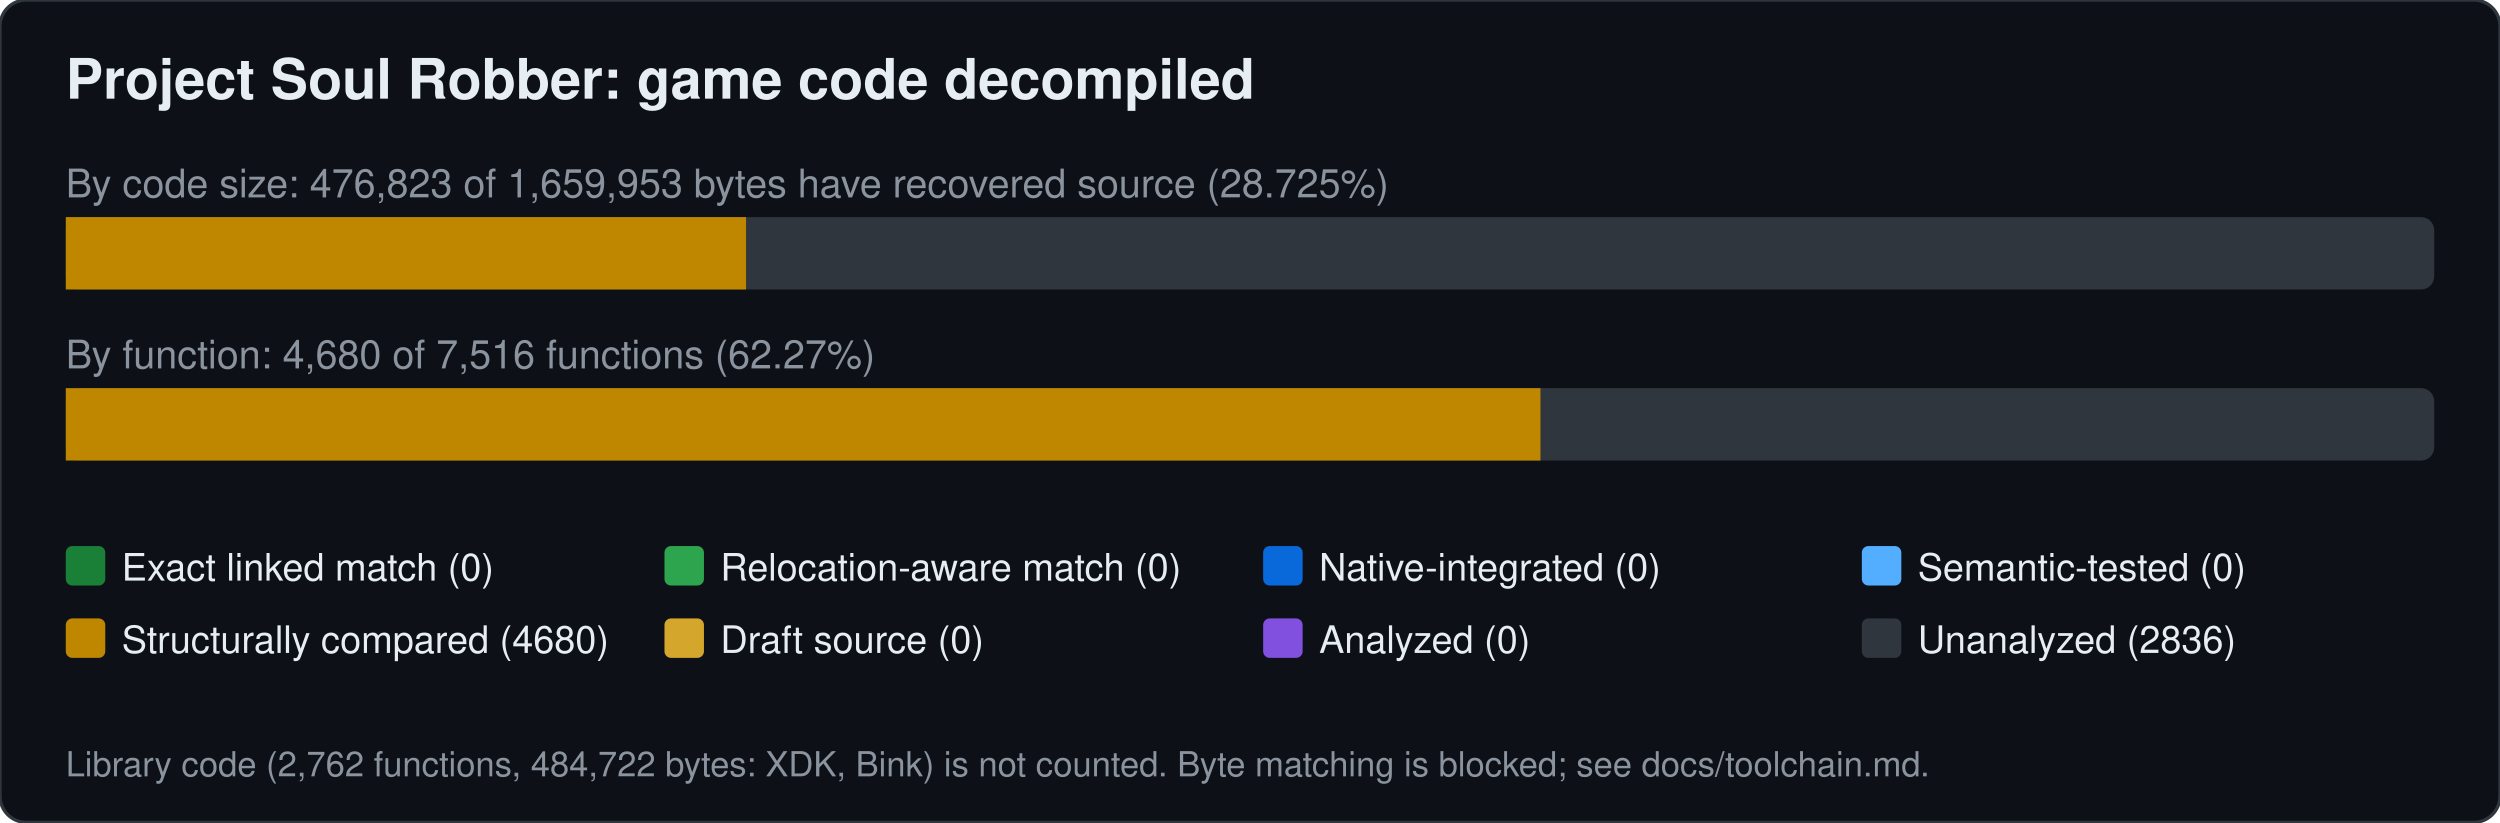
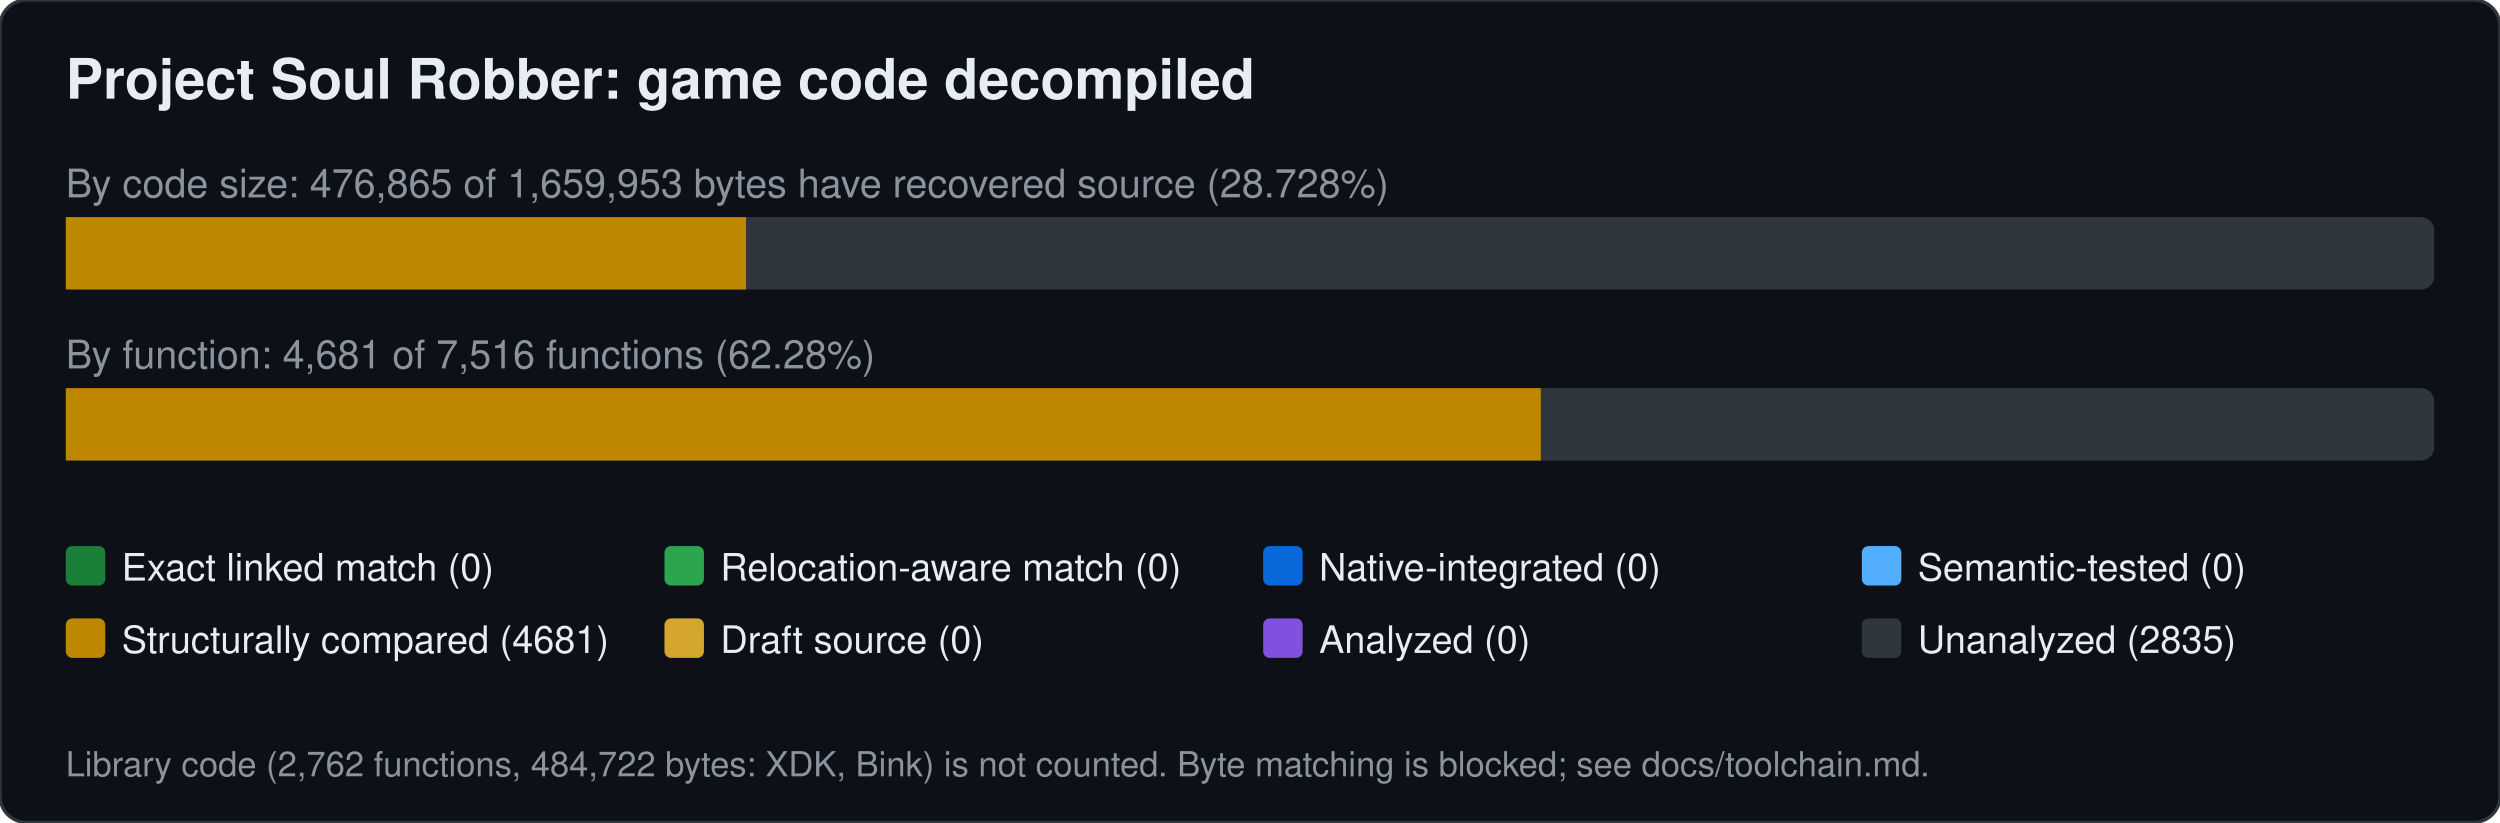
<svg xmlns="http://www.w3.org/2000/svg" width="760" height="250" viewBox="0 0 760 250" font-family="Segoe UI,Helvetica,Arial,sans-serif">
  <rect width="760" height="250" rx="8" fill="#0d1117" stroke="#30363d" />
  <text x="20" y="30" font-size="17" font-weight="600" fill="#e6edf3">Project Soul Robber: game code decompiled</text>
-   <text x="20" y="60" font-size="12" fill="#8b949e">By code size: 476,823 of 1,659,953 bytes have recovered source (28.725%)</text>
+   <text x="20" y="60" font-size="12" fill="#8b949e">By code size: 476,865 of 1,659,953 bytes have recovered source (28.728%)</text>
  <rect x="20" y="66" width="720" height="22" rx="4" fill="#30363d" />
  <rect x="20.0" y="66" width="206.8" height="22" fill="#bf8700" />
-   <text x="20" y="112" font-size="12" fill="#8b949e">By function: 4,680 of 7,516 functions (62.27%)</text>
+   <text x="20" y="112" font-size="12" fill="#8b949e">By function: 4,681 of 7,516 functions (62.28%)</text>
  <rect x="20" y="118" width="720" height="22" rx="4" fill="#30363d" />
-   <rect x="20.0" y="118" width="448.3" height="22" fill="#bf8700" />
+   <rect x="20.0" y="118" width="448.4" height="22" fill="#bf8700" />
  <rect x="20" y="166" width="12" height="12" rx="2" fill="#1a7f37" />
  <text x="37" y="176.5" font-size="11.5" fill="#e6edf3">Exact linked match (0)</text>
  <rect x="202" y="166" width="12" height="12" rx="2" fill="#2da44e" />
  <text x="219" y="176.5" font-size="11.5" fill="#e6edf3">Relocation-aware match (0)</text>
  <rect x="384" y="166" width="12" height="12" rx="2" fill="#0969da" />
  <text x="401" y="176.5" font-size="11.5" fill="#e6edf3">Native-integrated (0)</text>
  <rect x="566" y="166" width="12" height="12" rx="2" fill="#54aeff" />
  <text x="583" y="176.5" font-size="11.5" fill="#e6edf3">Semantic-tested (0)</text>
  <rect x="20" y="188" width="12" height="12" rx="2" fill="#bf8700" />
-   <text x="37" y="198.5" font-size="11.5" fill="#e6edf3">Structurally compared (4680)</text>
+   <text x="37" y="198.5" font-size="11.5" fill="#e6edf3">Structurally compared (4681)</text>
  <rect x="202" y="188" width="12" height="12" rx="2" fill="#d4a72c" />
  <text x="219" y="198.5" font-size="11.5" fill="#e6edf3">Draft source (0)</text>
  <rect x="384" y="188" width="12" height="12" rx="2" fill="#8250df" />
  <text x="401" y="198.5" font-size="11.5" fill="#e6edf3">Analyzed (0)</text>
  <rect x="566" y="188" width="12" height="12" rx="2" fill="#30363d" />
-   <text x="583" y="198.5" font-size="11.5" fill="#e6edf3">Unanalyzed (2836)</text>
+   <text x="583" y="198.5" font-size="11.5" fill="#e6edf3">Unanalyzed (2835)</text>
  <text x="20" y="236" font-size="10.5" fill="#8b949e">Library code (2,762 functions, 484,722 bytes: XDK, Bink) is not counted. Byte matching is blocked; see docs/toolchain.md.</text>
</svg>
